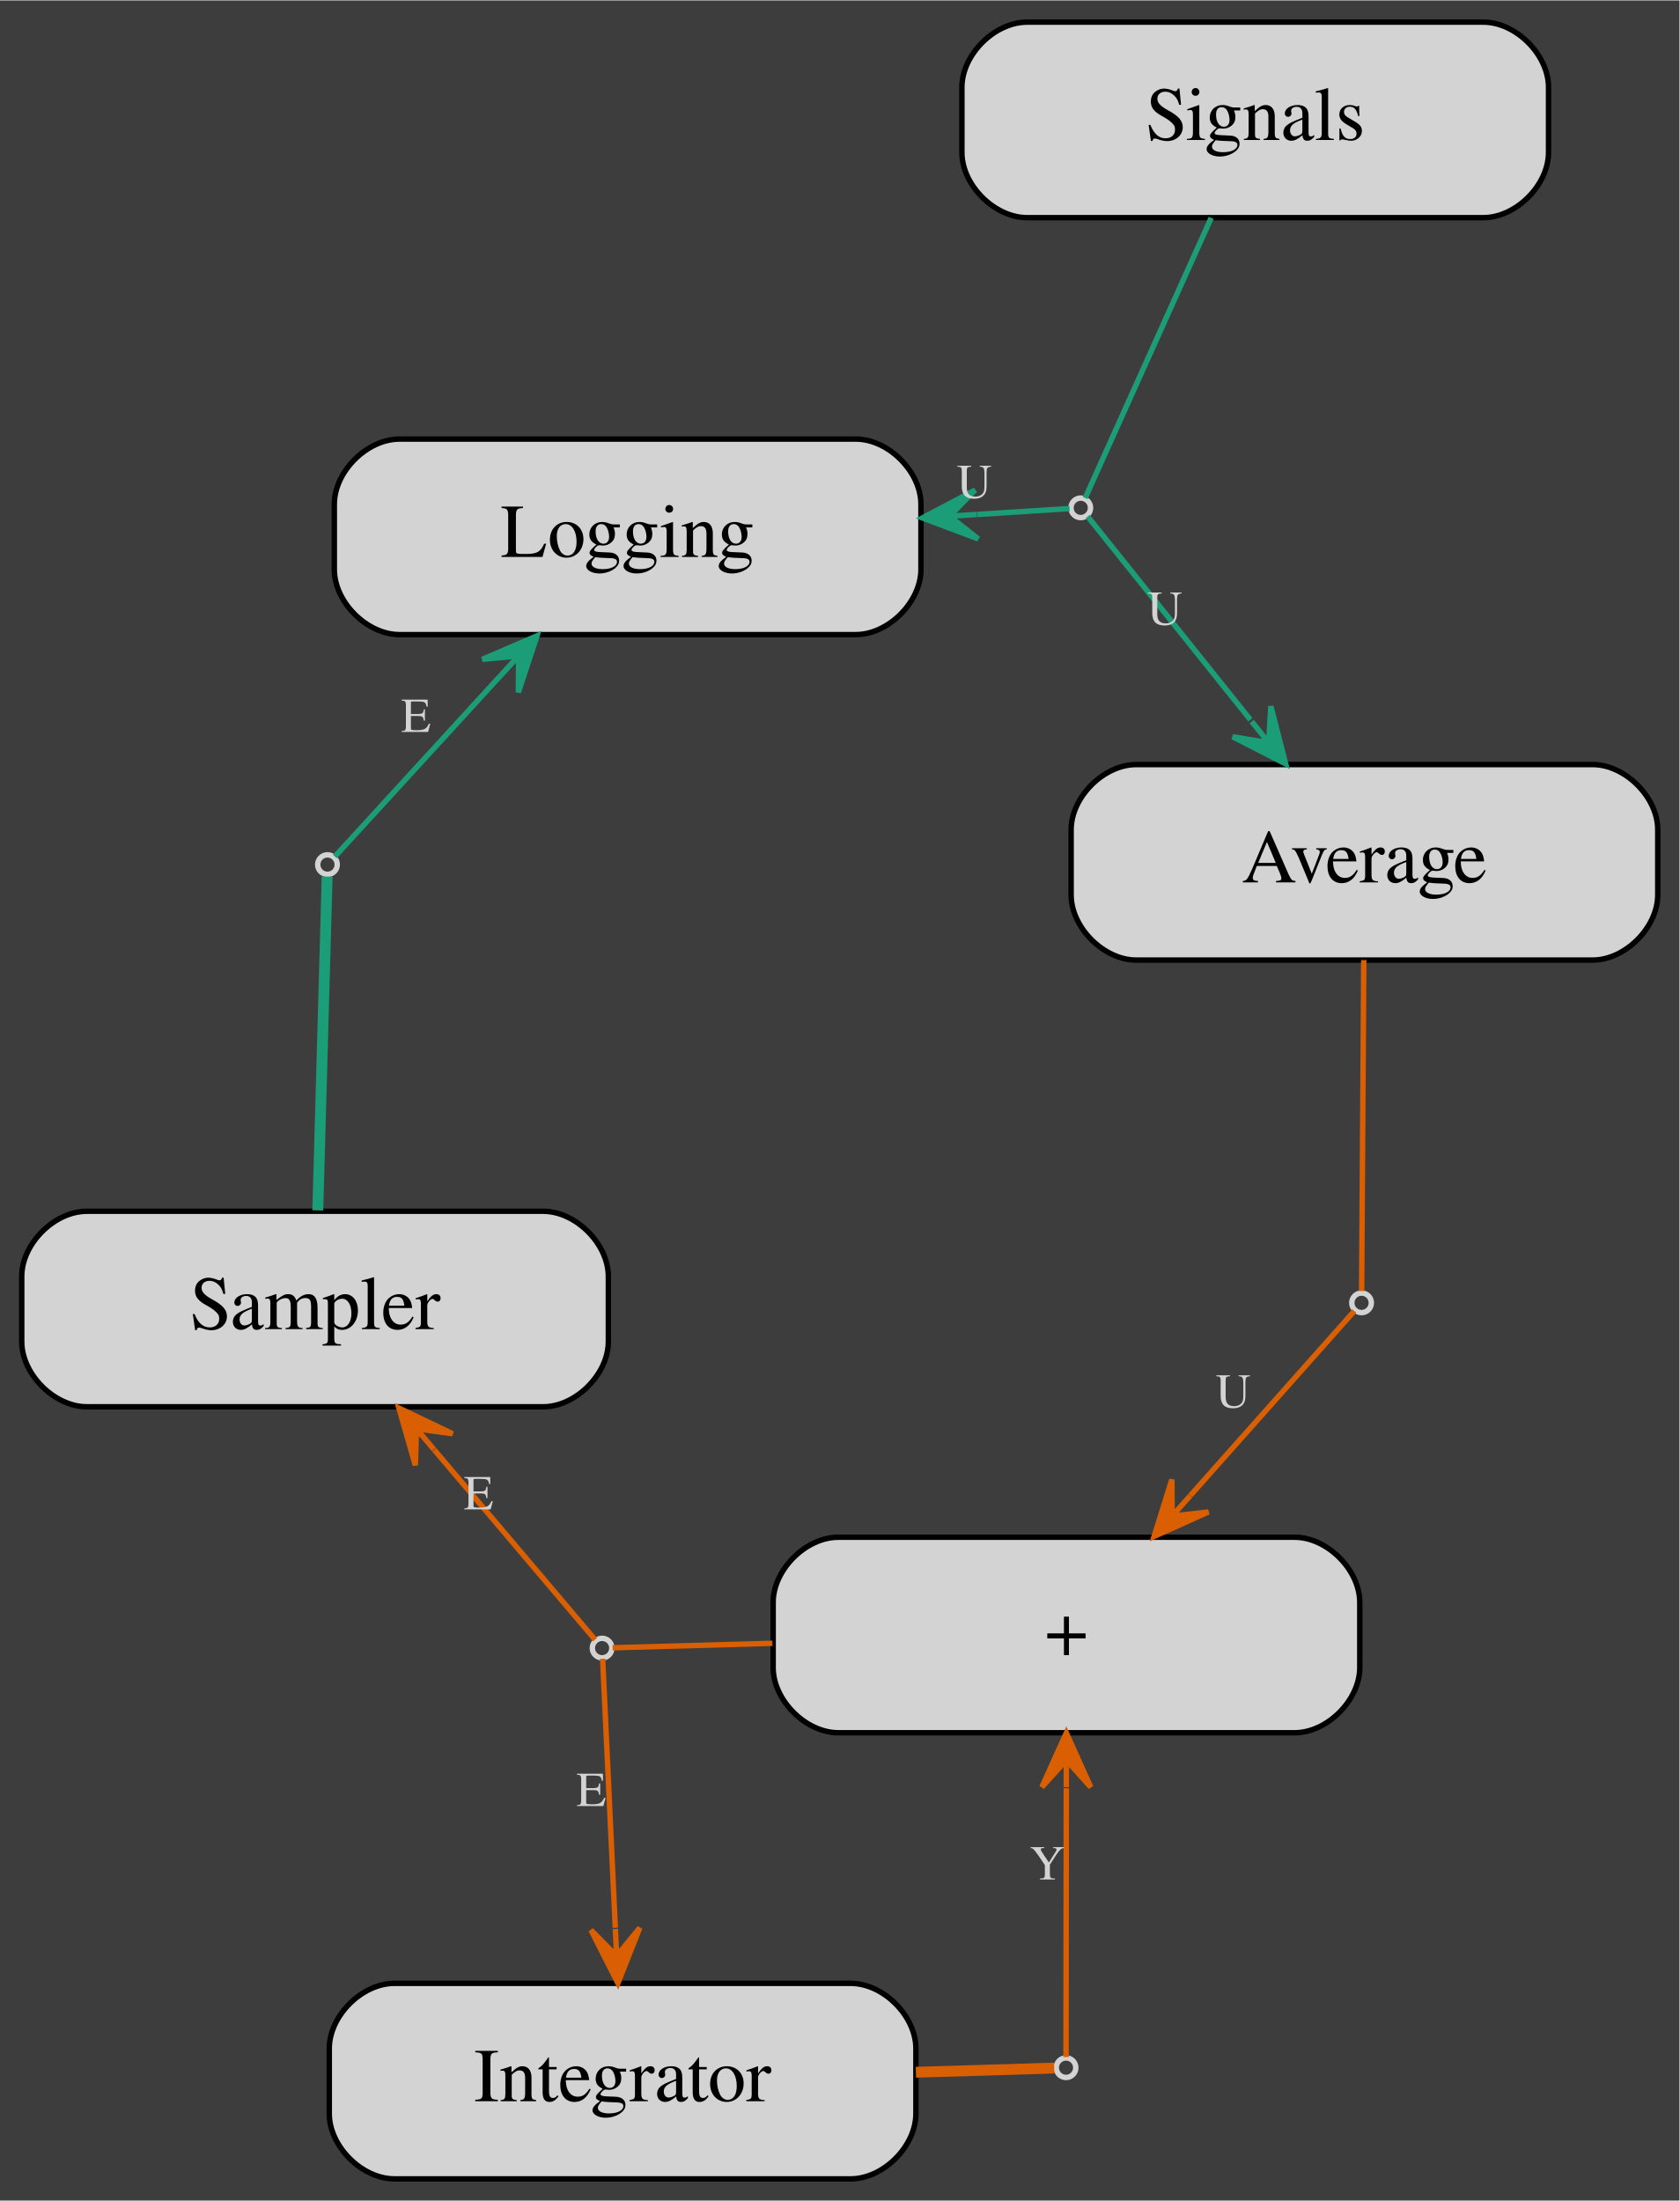
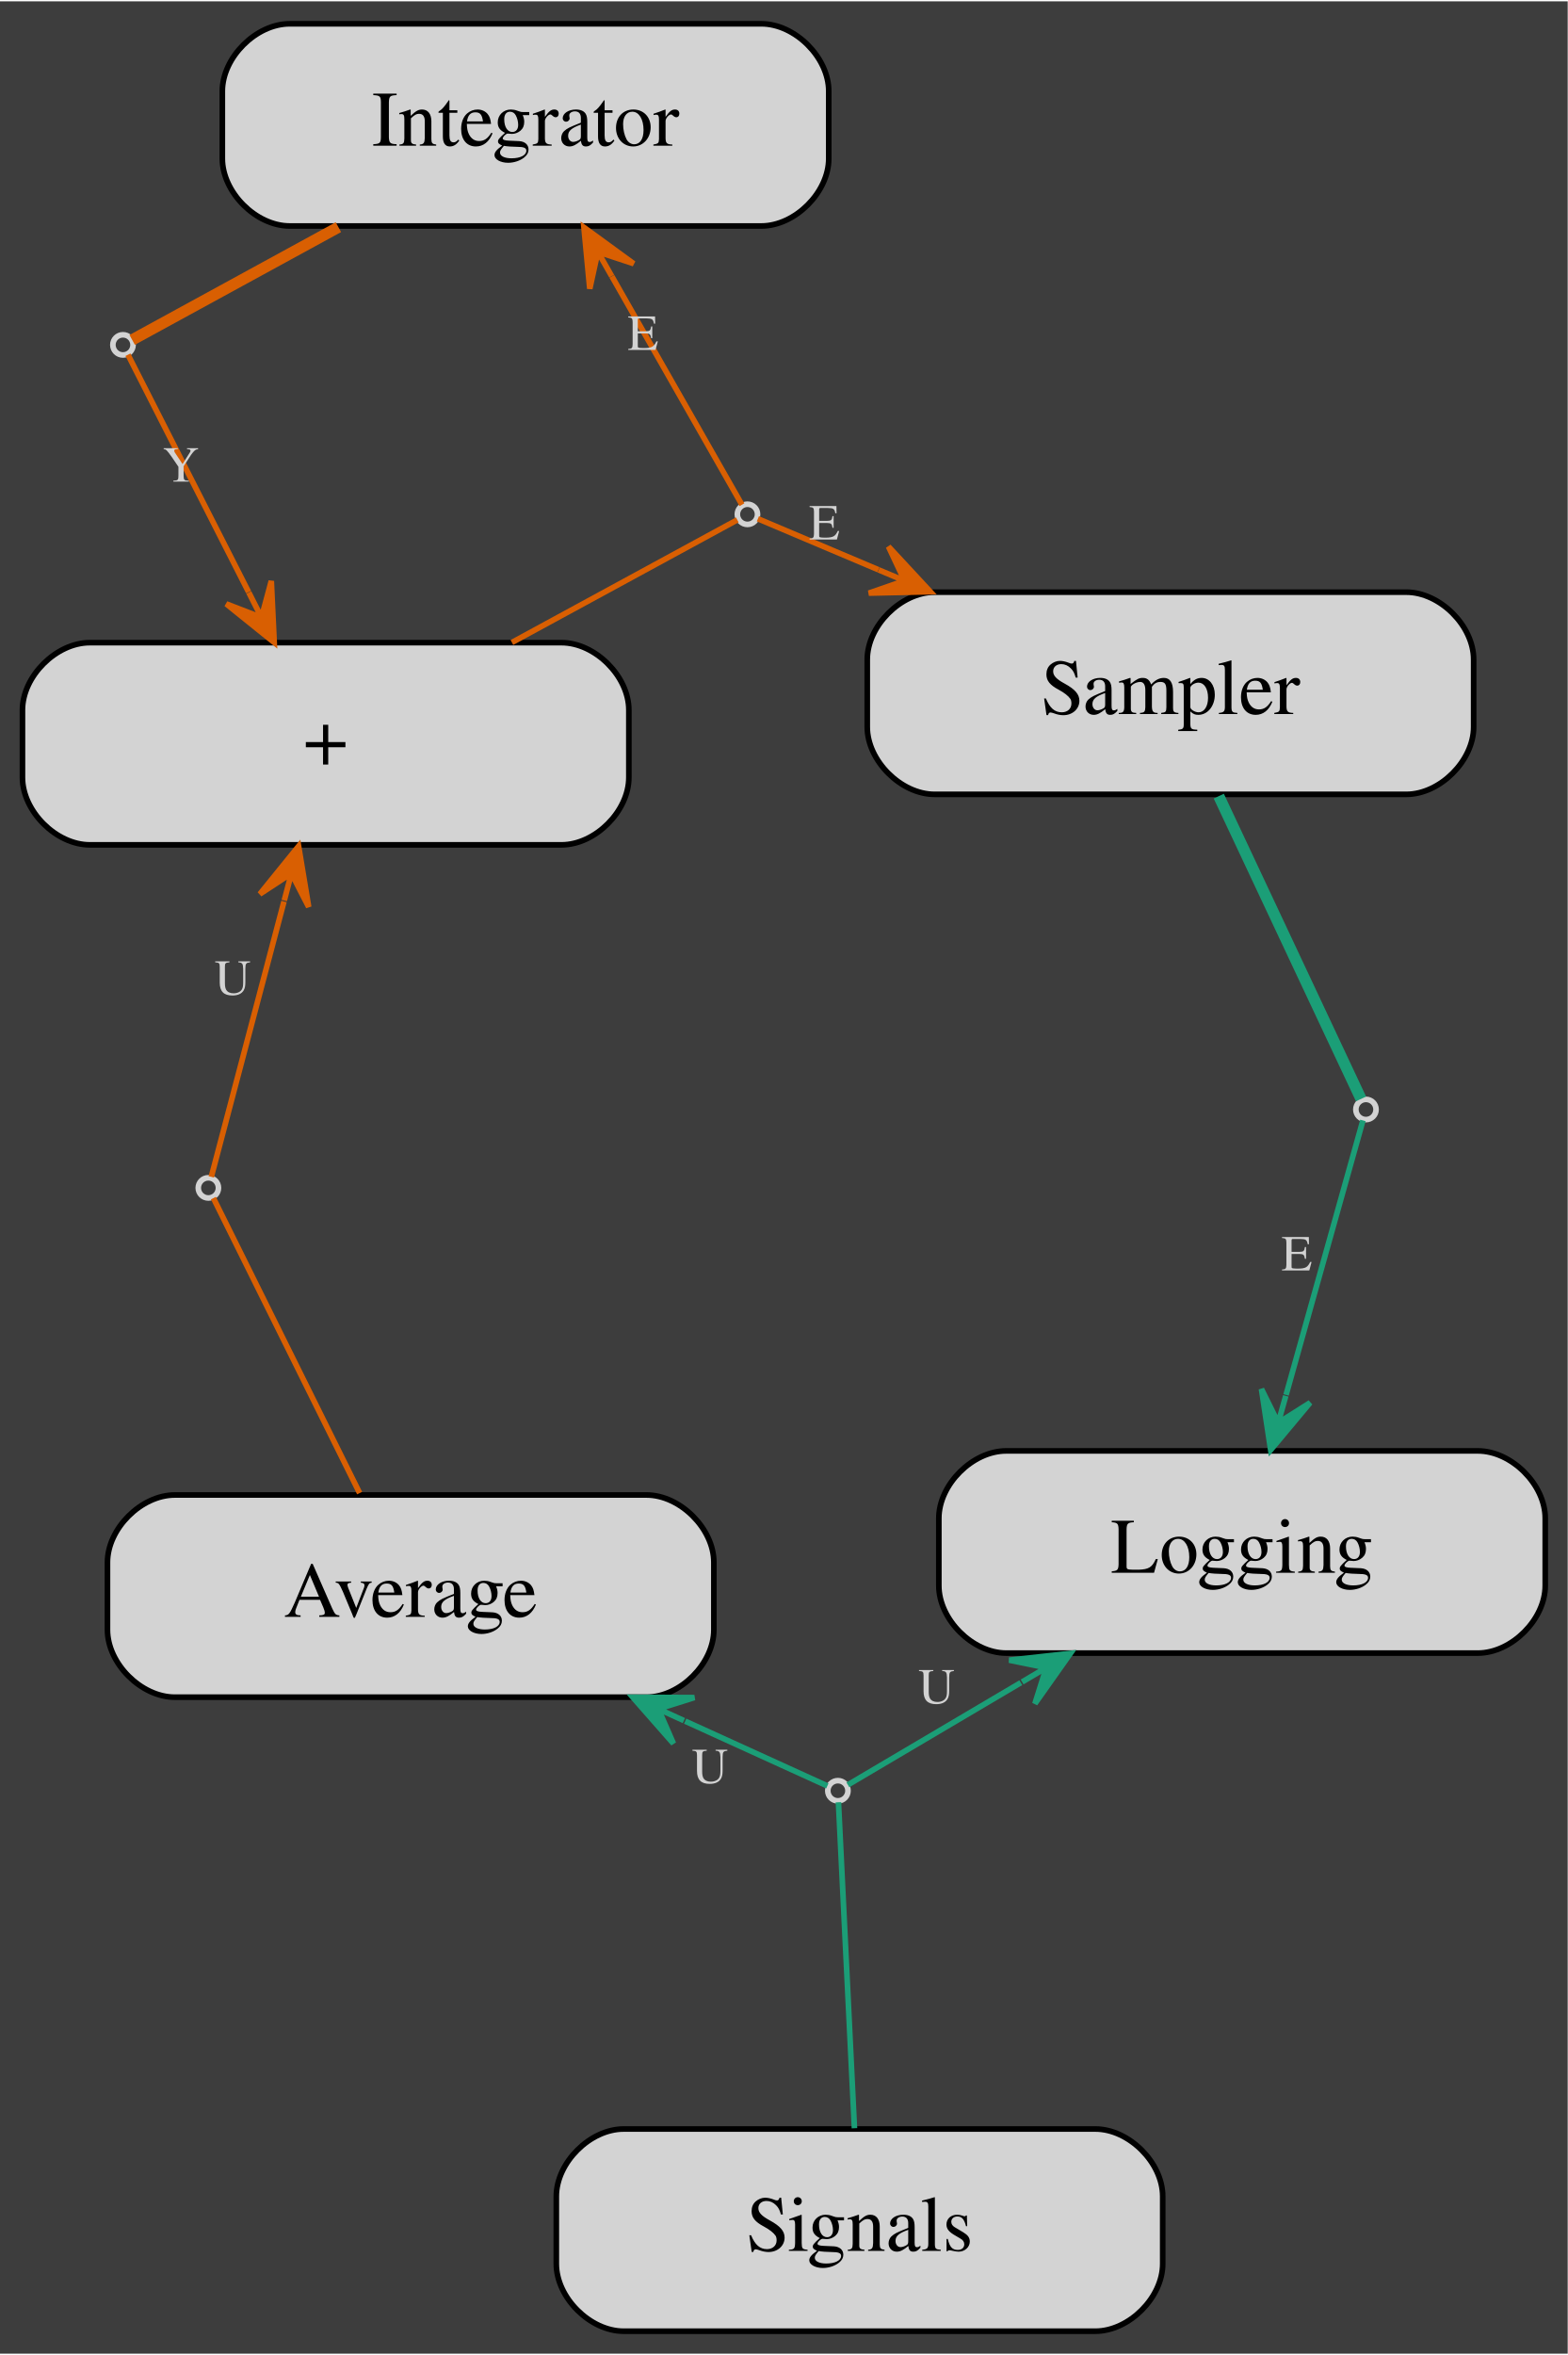
- <svg xmlns="http://www.w3.org/2000/svg" width="309pt" height="405pt" viewBox="0.00 0.00 309.20 405.11">
-   <g id="graph0" class="graph" transform="scale(1 1) rotate(0) translate(4 401.11)">
-     <polygon fill="#3d3d3d" stroke="transparent" points="-4,4 -4,-401.11 305.2,-401.11 305.2,4 -4,4" />
+ <svg xmlns="http://www.w3.org/2000/svg" width="279pt" height="419pt" viewBox="0.00 0.00 279.21 418.84">
+   <g id="graph0" class="graph" transform="scale(1 1) rotate(0) translate(4 414.84)">
+     <polygon fill="#3d3d3d" stroke="transparent" points="-4,4 -4,-414.84 275.21,-414.84 275.21,4 -4,4" />
    <g id="node1" class="node">
-       <path fill="lightgray" stroke="black" d="M269.09,-397.11C269.09,-397.11 185.09,-397.11 185.09,-397.11 179.09,-397.11 173.09,-391.11 173.09,-385.11 173.09,-385.11 173.09,-373.11 173.09,-373.11 173.09,-367.11 179.09,-361.11 185.09,-361.11 185.09,-361.11 269.09,-361.11 269.09,-361.11 275.09,-361.11 281.09,-367.11 281.09,-373.11 281.09,-373.11 281.09,-385.11 281.09,-385.11 281.09,-391.11 275.09,-397.11 269.09,-397.11" />
-       <text text-anchor="middle" x="227.09" y="-375.41" font-family="Times,serif" font-size="14.00">Signals</text>
+       <path fill="lightgray" stroke="black" d="M191.08,-36C191.08,-36 107.08,-36 107.08,-36 101.08,-36 95.08,-30 95.08,-24 95.08,-24 95.08,-12 95.08,-12 95.08,-6 101.08,0 107.08,0 107.08,0 191.08,0 191.08,0 197.08,0 203.08,-6 203.08,-12 203.08,-12 203.08,-24 203.08,-24 203.08,-30 197.08,-36 191.08,-36" />
+       <text text-anchor="middle" x="149.08" y="-14.3" font-family="Times,serif" font-size="14.00">Signals</text>
    </g>
    <g id="node7" class="node">
-       <ellipse fill="#3d3d3d" stroke="lightgray" cx="194.97" cy="-307.68" rx="1.8" ry="1.8" />
+       <ellipse fill="#3d3d3d" stroke="lightgray" cx="145.23" cy="-96.23" rx="1.8" ry="1.8" />
    </g>
    <g id="edge1" class="edge">
-       <path fill="none" stroke="#1b9e77" d="M218.99,-361.08C210.81,-342.9 198.95,-316.53 195.78,-309.48" />
+       <path fill="none" stroke="#1b9e77" d="M148.18,-36.14C147.21,-56 145.72,-86.1 145.33,-94.18" />
    </g>
    <g id="node2" class="node">
-       <path fill="lightgray" stroke="black" d="M289.2,-260.41C289.2,-260.41 205.2,-260.41 205.2,-260.41 199.2,-260.41 193.2,-254.41 193.2,-248.41 193.2,-248.41 193.2,-236.41 193.2,-236.41 193.2,-230.41 199.2,-224.41 205.2,-224.41 205.2,-224.41 289.2,-224.41 289.2,-224.41 295.2,-224.41 301.2,-230.41 301.2,-236.41 301.2,-236.41 301.2,-248.41 301.2,-248.41 301.2,-254.41 295.2,-260.41 289.2,-260.41" />
-       <text text-anchor="middle" x="247.2" y="-238.71" font-family="Times,serif" font-size="14.00">Average</text>
+       <path fill="lightgray" stroke="black" d="M111.14,-148.89C111.14,-148.89 27.14,-148.89 27.14,-148.89 21.14,-148.89 15.14,-142.89 15.14,-136.89 15.14,-136.89 15.14,-124.89 15.14,-124.89 15.14,-118.89 21.14,-112.89 27.14,-112.89 27.14,-112.89 111.14,-112.89 111.14,-112.89 117.14,-112.89 123.14,-118.89 123.14,-124.89 123.14,-124.89 123.14,-136.89 123.14,-136.89 123.14,-142.89 117.14,-148.89 111.14,-148.89" />
+       <text text-anchor="middle" x="69.14" y="-127.19" font-family="Times,serif" font-size="14.00">Average</text>
    </g>
    <g id="node8" class="node">
-       <ellipse fill="#3d3d3d" stroke="lightgray" cx="246.67" cy="-161.3" rx="1.8" ry="1.8" />
+       <ellipse fill="#3d3d3d" stroke="lightgray" cx="33.11" cy="-203.57" rx="1.8" ry="1.8" />
    </g>
    <g id="edge2" class="edge">
-       <path fill="none" stroke="#d95f02" d="M247.08,-224.41C246.95,-203.88 246.74,-172.03 246.68,-163.47" />
+       <path fill="none" stroke="#d95f02" d="M60.05,-149.23C50.88,-167.74 37.57,-194.57 34.01,-201.75" />
    </g>
    <g id="node3" class="node">
-       <path fill="lightgray" stroke="black" d="M234.34,-118.14C234.34,-118.14 150.34,-118.14 150.34,-118.14 144.34,-118.14 138.34,-112.14 138.34,-106.14 138.34,-106.14 138.34,-94.14 138.34,-94.14 138.34,-88.14 144.34,-82.14 150.34,-82.14 150.34,-82.14 234.34,-82.14 234.34,-82.14 240.34,-82.14 246.34,-88.14 246.34,-94.14 246.34,-94.14 246.34,-106.14 246.34,-106.14 246.34,-112.14 240.34,-118.14 234.34,-118.14" />
-       <text text-anchor="middle" x="192.34" y="-96.44" font-family="Times,serif" font-size="14.00">+</text>
+       <path fill="lightgray" stroke="black" d="M96,-300.65C96,-300.65 12,-300.65 12,-300.65 6,-300.65 0,-294.65 0,-288.65 0,-288.65 0,-276.65 0,-276.65 0,-270.65 6,-264.65 12,-264.65 12,-264.65 96,-264.65 96,-264.65 102,-264.65 108,-270.65 108,-276.65 108,-276.65 108,-288.65 108,-288.65 108,-294.65 102,-300.65 96,-300.65" />
+       <text text-anchor="middle" x="54" y="-278.95" font-family="Times,serif" font-size="14.00">+</text>
    </g>
    <g id="node9" class="node">
-       <ellipse fill="#3d3d3d" stroke="lightgray" cx="106.85" cy="-97.73" rx="1.8" ry="1.8" />
+       <ellipse fill="#3d3d3d" stroke="lightgray" cx="129.12" cy="-323.5" rx="1.8" ry="1.8" />
    </g>
    <g id="edge3" class="edge">
-       <path fill="none" stroke="#d95f02" d="M138.2,-98.61C124.95,-98.24 113.27,-97.91 108.79,-97.79" />
+       <path fill="none" stroke="#d95f02" d="M87.17,-300.68C103.83,-309.75 121.67,-319.44 127.31,-322.51" />
    </g>
    <g id="node4" class="node">
-       <path fill="lightgray" stroke="black" d="M152.62,-36C152.62,-36 68.62,-36 68.62,-36 62.62,-36 56.62,-30 56.62,-24 56.62,-24 56.62,-12 56.62,-12 56.62,-6 62.62,0 68.62,0 68.62,0 152.62,0 152.62,0 158.62,0 164.62,-6 164.62,-12 164.62,-12 164.62,-24 164.62,-24 164.62,-30 158.62,-36 152.62,-36" />
-       <text text-anchor="middle" x="110.62" y="-14.3" font-family="Times,serif" font-size="14.00">Integrator</text>
+       <path fill="lightgray" stroke="black" d="M131.6,-410.84C131.6,-410.84 47.6,-410.84 47.6,-410.84 41.6,-410.84 35.6,-404.84 35.6,-398.84 35.6,-398.84 35.6,-386.84 35.6,-386.84 35.6,-380.84 41.6,-374.84 47.6,-374.84 47.6,-374.84 131.6,-374.84 131.6,-374.84 137.6,-374.84 143.6,-380.84 143.6,-386.84 143.6,-386.84 143.6,-398.84 143.6,-398.84 143.6,-404.84 137.6,-410.84 131.6,-410.84" />
+       <text text-anchor="middle" x="89.6" y="-389.14" font-family="Times,serif" font-size="14.00">Integrator</text>
    </g>
    <g id="node10" class="node">
-       <ellipse fill="#3d3d3d" stroke="lightgray" cx="192.26" cy="-20.47" rx="1.8" ry="1.8" />
+       <ellipse fill="#3d3d3d" stroke="lightgray" cx="17.9" cy="-353.67" rx="1.8" ry="1.8" />
    </g>
    <g id="edge4" class="edge">
-       <path fill="none" stroke="#d95f02" stroke-width="2" d="M164.62,-19.63C176.01,-19.97 185.86,-20.27 190.08,-20.4" />
+       <path fill="none" stroke="#d95f02" stroke-width="2" d="M56.27,-374.63C40.76,-366.16 24.63,-357.35 19.54,-354.56" />
    </g>
    <g id="node5" class="node">
-       <path fill="lightgray" stroke="black" d="M96,-178.16C96,-178.16 12,-178.16 12,-178.16 6,-178.16 0,-172.16 0,-166.16 0,-166.16 0,-154.16 0,-154.16 0,-148.16 6,-142.16 12,-142.16 12,-142.16 96,-142.16 96,-142.16 102,-142.16 108,-148.16 108,-154.16 108,-154.16 108,-166.16 108,-166.16 108,-172.16 102,-178.16 96,-178.16" />
-       <text text-anchor="middle" x="54" y="-156.46" font-family="Times,serif" font-size="14.00">Sampler</text>
+       <path fill="lightgray" stroke="black" d="M246.46,-309.64C246.46,-309.64 162.46,-309.64 162.46,-309.64 156.46,-309.64 150.46,-303.64 150.46,-297.64 150.46,-297.64 150.46,-285.64 150.46,-285.64 150.46,-279.64 156.46,-273.64 162.46,-273.64 162.46,-273.64 246.46,-273.64 246.46,-273.64 252.46,-273.64 258.46,-279.64 258.46,-285.64 258.46,-285.64 258.46,-297.64 258.46,-297.64 258.46,-303.64 252.46,-309.64 246.46,-309.64" />
+       <text text-anchor="middle" x="204.46" y="-287.94" font-family="Times,serif" font-size="14.00">Sampler</text>
    </g>
    <g id="node11" class="node">
-       <ellipse fill="#3d3d3d" stroke="lightgray" cx="56.29" cy="-241.99" rx="1.8" ry="1.8" />
+       <ellipse fill="#3d3d3d" stroke="lightgray" cx="239.28" cy="-217.53" rx="1.8" ry="1.8" />
    </g>
    <g id="edge5" class="edge">
-       <path fill="none" stroke="#1b9e77" stroke-width="2" d="M54.51,-178.32C55.09,-199.04 55.99,-231.17 56.23,-239.79" />
+       <path fill="none" stroke="#1b9e77" stroke-width="2" d="M213.07,-273.32C221.93,-254.46 234.92,-226.81 238.4,-219.41" />
    </g>
    <g id="node6" class="node">
-       <path fill="lightgray" stroke="black" d="M153.55,-320.34C153.55,-320.34 69.55,-320.34 69.55,-320.34 63.55,-320.34 57.55,-314.34 57.55,-308.34 57.55,-308.34 57.55,-296.34 57.55,-296.34 57.55,-290.34 63.55,-284.34 69.55,-284.34 69.55,-284.34 153.55,-284.34 153.55,-284.34 159.55,-284.34 165.55,-290.34 165.55,-296.34 165.55,-296.34 165.55,-308.34 165.55,-308.34 165.55,-314.34 159.55,-320.34 153.55,-320.34" />
-       <text text-anchor="middle" x="111.55" y="-298.64" font-family="Times,serif" font-size="14.00">Logging</text>
+       <path fill="lightgray" stroke="black" d="M259.21,-156.74C259.21,-156.74 175.21,-156.74 175.21,-156.74 169.21,-156.74 163.21,-150.74 163.21,-144.74 163.21,-144.74 163.21,-132.74 163.21,-132.74 163.21,-126.74 169.21,-120.74 175.21,-120.74 175.21,-120.74 259.21,-120.74 259.21,-120.74 265.21,-120.74 271.21,-126.74 271.21,-132.74 271.21,-132.74 271.21,-144.74 271.21,-144.74 271.21,-150.74 265.21,-156.74 259.21,-156.74" />
+       <text text-anchor="middle" x="217.21" y="-135.04" font-family="Times,serif" font-size="14.00">Logging</text>
    </g>
    <g id="edge6" class="edge">
-       <path fill="none" stroke="#1b9e77" d="M196.26,-306.07C200.45,-300.84 214.09,-283.79 226.2,-268.66" />
-       <polygon fill="#1b9e77" stroke="#1b9e77" points="232.7,-260.53 229.97,-271.15 229.58,-264.43 226.45,-268.34 226.45,-268.34 226.45,-268.34 229.58,-264.43 222.94,-265.53 232.7,-260.53 232.7,-260.53" />
-       <text text-anchor="middle" x="210.45" y="-286.14" font-family="Times,serif" font-size="9.00" fill="lightgray">U</text>
+       <path fill="none" stroke="#1b9e77" d="M143.35,-97.09C139.34,-98.91 129.39,-103.45 118.03,-108.62" />
+       <polygon fill="#1b9e77" stroke="#1b9e77" points="108.7,-112.87 115.94,-104.63 113.25,-110.8 117.8,-108.72 117.8,-108.72 117.8,-108.72 113.25,-110.8 119.67,-112.82 108.7,-112.87 108.7,-112.87" />
+       <text text-anchor="middle" x="122.45" y="-97.58" font-family="Times,serif" font-size="9.00" fill="lightgray">U</text>
    </g>
    <g id="edge11" class="edge">
-       <path fill="none" stroke="#1b9e77" d="M192.91,-307.55C189.84,-307.35 183.6,-306.95 175.87,-306.46" />
-       <polygon fill="#1b9e77" stroke="#1b9e77" points="165.82,-305.82 176.09,-301.96 170.81,-306.14 175.8,-306.46 175.8,-306.46 175.8,-306.46 170.81,-306.14 175.52,-310.95 165.82,-305.82 165.82,-305.82" />
-       <text text-anchor="middle" x="175.38" y="-309.48" font-family="Times,serif" font-size="9.00" fill="lightgray">U</text>
+       <path fill="none" stroke="#1b9e77" d="M147.01,-97.28C151.59,-99.99 164.38,-107.54 177.81,-115.47" />
+       <polygon fill="#1b9e77" stroke="#1b9e77" points="186.65,-120.69 175.75,-119.48 182.34,-118.14 178.04,-115.6 178.04,-115.6 178.04,-115.6 182.34,-118.14 180.32,-111.73 186.65,-120.69 186.65,-120.69" />
+       <text text-anchor="middle" x="162.8" y="-111.77" font-family="Times,serif" font-size="9.00" fill="lightgray">U</text>
    </g>
    <g id="edge7" class="edge">
-       <path fill="none" stroke="#d95f02" d="M245.33,-159.79C241.08,-155.01 227.49,-139.71 215.14,-125.81" />
-       <polygon fill="#d95f02" stroke="#d95f02" points="208.48,-118.3 218.48,-122.79 211.8,-122.04 215.12,-125.78 215.12,-125.78 215.12,-125.78 211.8,-122.04 211.75,-128.77 208.48,-118.3 208.48,-118.3" />
-       <text text-anchor="middle" x="223.04" y="-142.01" font-family="Times,serif" font-size="9.00" fill="lightgray">U</text>
+       <path fill="none" stroke="#d95f02" d="M33.63,-205.53C35.42,-212.3 41.52,-235.41 46.58,-254.57" />
+       <polygon fill="#d95f02" stroke="#d95f02" points="49.18,-264.41 42.28,-255.89 47.9,-259.58 46.63,-254.74 46.63,-254.74 46.63,-254.74 47.9,-259.58 50.98,-253.59 49.18,-264.41 49.18,-264.41" />
+       <text text-anchor="middle" x="37.45" y="-237.95" font-family="Times,serif" font-size="9.00" fill="lightgray">U</text>
    </g>
    <g id="edge9" class="edge">
-       <path fill="none" stroke="#d95f02" d="M106.95,-95.76C107.27,-88.92 108.37,-65.58 109.28,-46.23" />
-       <polygon fill="#d95f02" stroke="#d95f02" points="109.76,-36.03 113.79,-46.23 109.53,-41.02 109.29,-46.02 109.29,-46.02 109.29,-46.02 109.53,-41.02 104.8,-45.81 109.76,-36.03 109.76,-36.03" />
-       <text text-anchor="middle" x="104.86" y="-68.64" font-family="Times,serif" font-size="9.00" fill="lightgray">E</text>
+       <path fill="none" stroke="#d95f02" d="M128.14,-325.21C124.91,-330.88 114.26,-349.57 104.97,-365.88" />
+       <polygon fill="#d95f02" stroke="#d95f02" points="100,-374.59 101.04,-363.67 102.48,-370.24 104.95,-365.9 104.95,-365.9 104.95,-365.9 102.48,-370.24 108.86,-368.13 100,-374.59 100,-374.59" />
+       <text text-anchor="middle" x="110.53" y="-352.78" font-family="Times,serif" font-size="9.00" fill="lightgray">E</text>
    </g>
    <g id="edge10" class="edge">
-       <path fill="none" stroke="#d95f02" d="M105.55,-99.28C101.39,-104.19 88.03,-119.97 75.95,-134.23" />
-       <polygon fill="#d95f02" stroke="#d95f02" points="69.44,-141.92 72.47,-131.38 72.67,-138.11 75.9,-134.29 75.9,-134.29 75.9,-134.29 72.67,-138.11 79.33,-137.2 69.44,-141.92 69.44,-141.92" />
-       <text text-anchor="middle" x="84.11" y="-123.27" font-family="Times,serif" font-size="9.00" fill="lightgray">E</text>
+       <path fill="none" stroke="#d95f02" d="M130.98,-322.71C134.52,-321.21 142.74,-317.74 152.45,-313.63" />
+       <polygon fill="#d95f02" stroke="#d95f02" points="161.7,-309.72 154.24,-317.76 157.1,-311.67 152.49,-313.61 152.49,-313.61 152.49,-313.61 157.1,-311.67 150.74,-309.47 161.7,-309.72 161.7,-309.72" />
+       <text text-anchor="middle" x="142.83" y="-319.02" font-family="Times,serif" font-size="9.00" fill="lightgray">E</text>
    </g>
    <g id="edge8" class="edge">
-       <path fill="none" stroke="#d95f02" d="M192.26,-22.43C192.27,-29.27 192.29,-52.6 192.31,-71.93" />
-       <polygon fill="#d95f02" stroke="#d95f02" points="192.32,-82.12 187.81,-72.13 192.32,-77.12 192.31,-72.12 192.31,-72.12 192.31,-72.12 192.32,-77.12 196.81,-72.12 192.32,-82.12 192.32,-82.12" />
-       <text text-anchor="middle" x="188.79" y="-55.13" font-family="Times,serif" font-size="9.00" fill="lightgray">Y</text>
+       <path fill="none" stroke="#d95f02" d="M18.79,-351.92C21.78,-346.04 31.72,-326.49 40.28,-309.65" />
+       <polygon fill="#d95f02" stroke="#d95f02" points="44.84,-300.67 44.32,-311.63 42.57,-305.13 40.31,-309.59 40.31,-309.59 40.31,-309.59 42.57,-305.13 36.3,-307.55 44.84,-300.67 44.84,-300.67" />
+       <text text-anchor="middle" x="28.2" y="-329.32" font-family="Times,serif" font-size="9.00" fill="lightgray">Y</text>
    </g>
    <g id="edge12" class="edge">
-       <path fill="none" stroke="#1b9e77" d="M57.66,-243.48C61.95,-248.17 75.62,-263.09 88.11,-276.74" />
-       <polygon fill="#1b9e77" stroke="#1b9e77" points="94.87,-284.12 84.8,-279.78 91.49,-280.43 88.12,-276.74 88.12,-276.74 88.12,-276.74 91.49,-280.43 91.43,-273.71 94.87,-284.12 94.87,-284.12" />
-       <text text-anchor="middle" x="72.59" y="-266.41" font-family="Times,serif" font-size="9.00" fill="lightgray">E</text>
+       <path fill="none" stroke="#1b9e77" d="M238.74,-215.58C236.85,-208.83 230.4,-185.81 225.05,-166.71" />
+       <polygon fill="#1b9e77" stroke="#1b9e77" points="222.31,-156.91 229.34,-165.33 223.65,-161.73 225,-166.54 225,-166.54 225,-166.54 223.65,-161.73 220.67,-167.76 222.31,-156.91 222.31,-156.91" />
+       <text text-anchor="middle" x="226.97" y="-188.87" font-family="Times,serif" font-size="9.00" fill="lightgray">E</text>
    </g>
  </g>
</svg>
